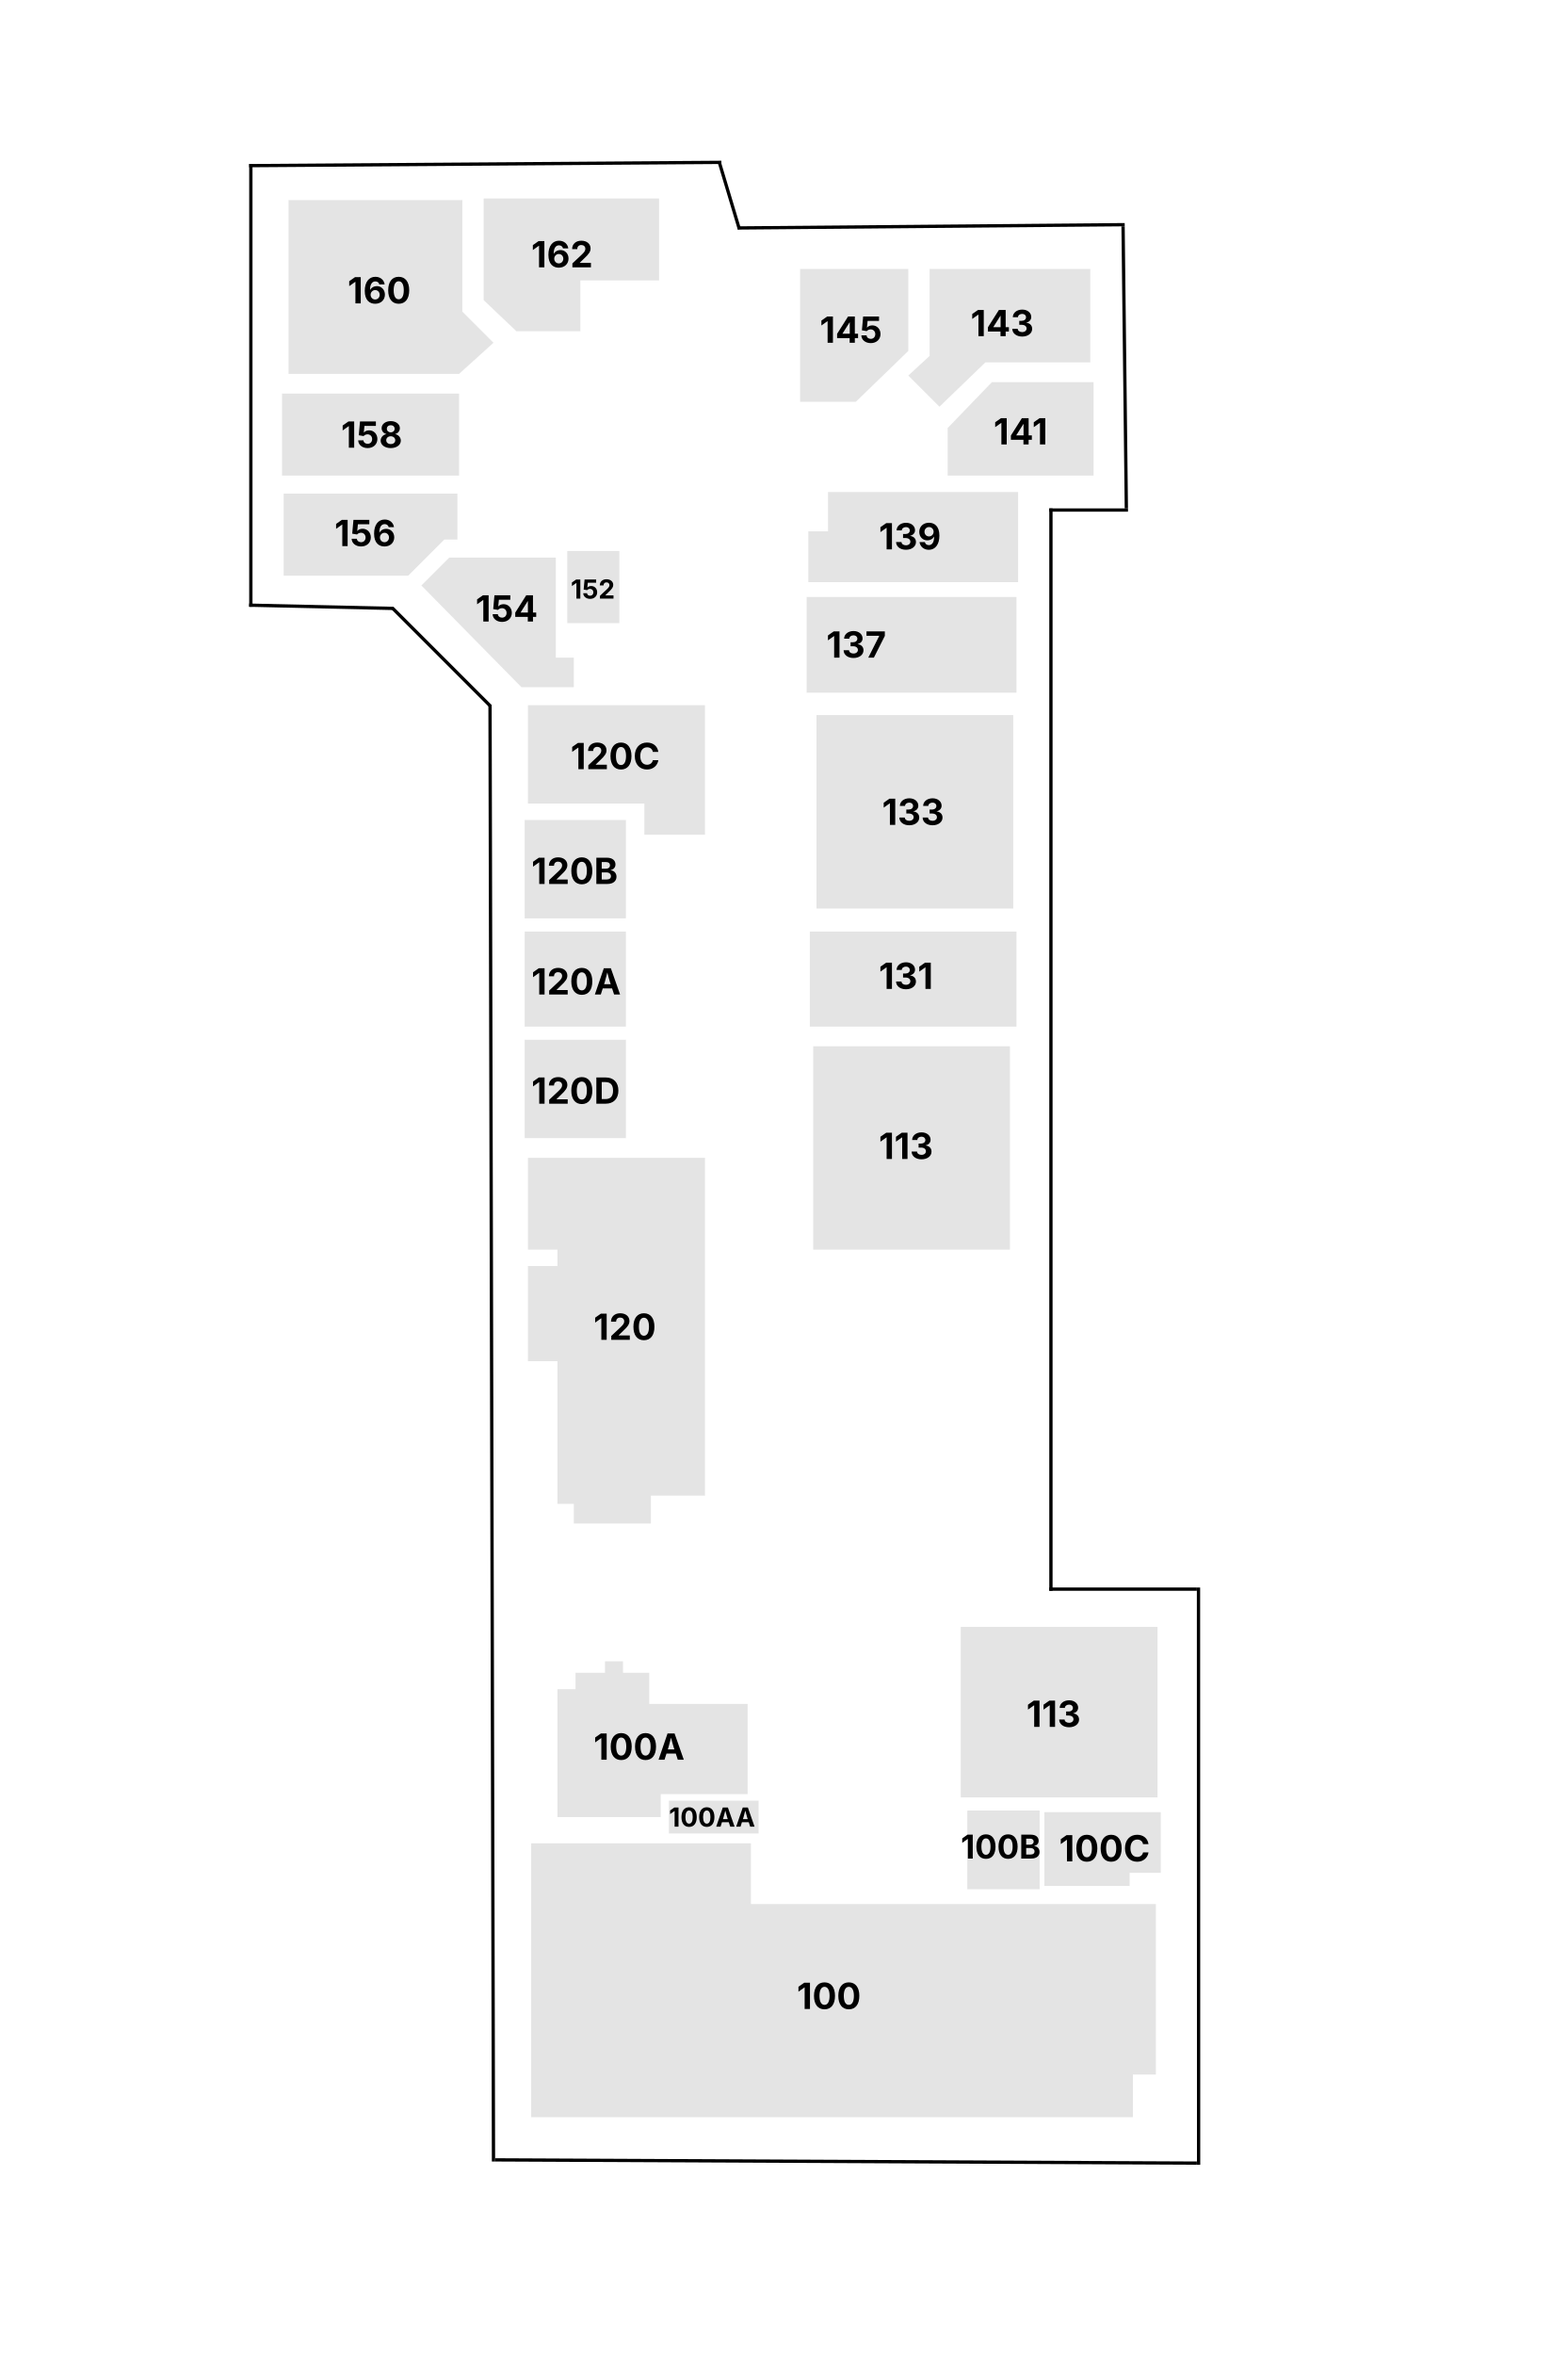
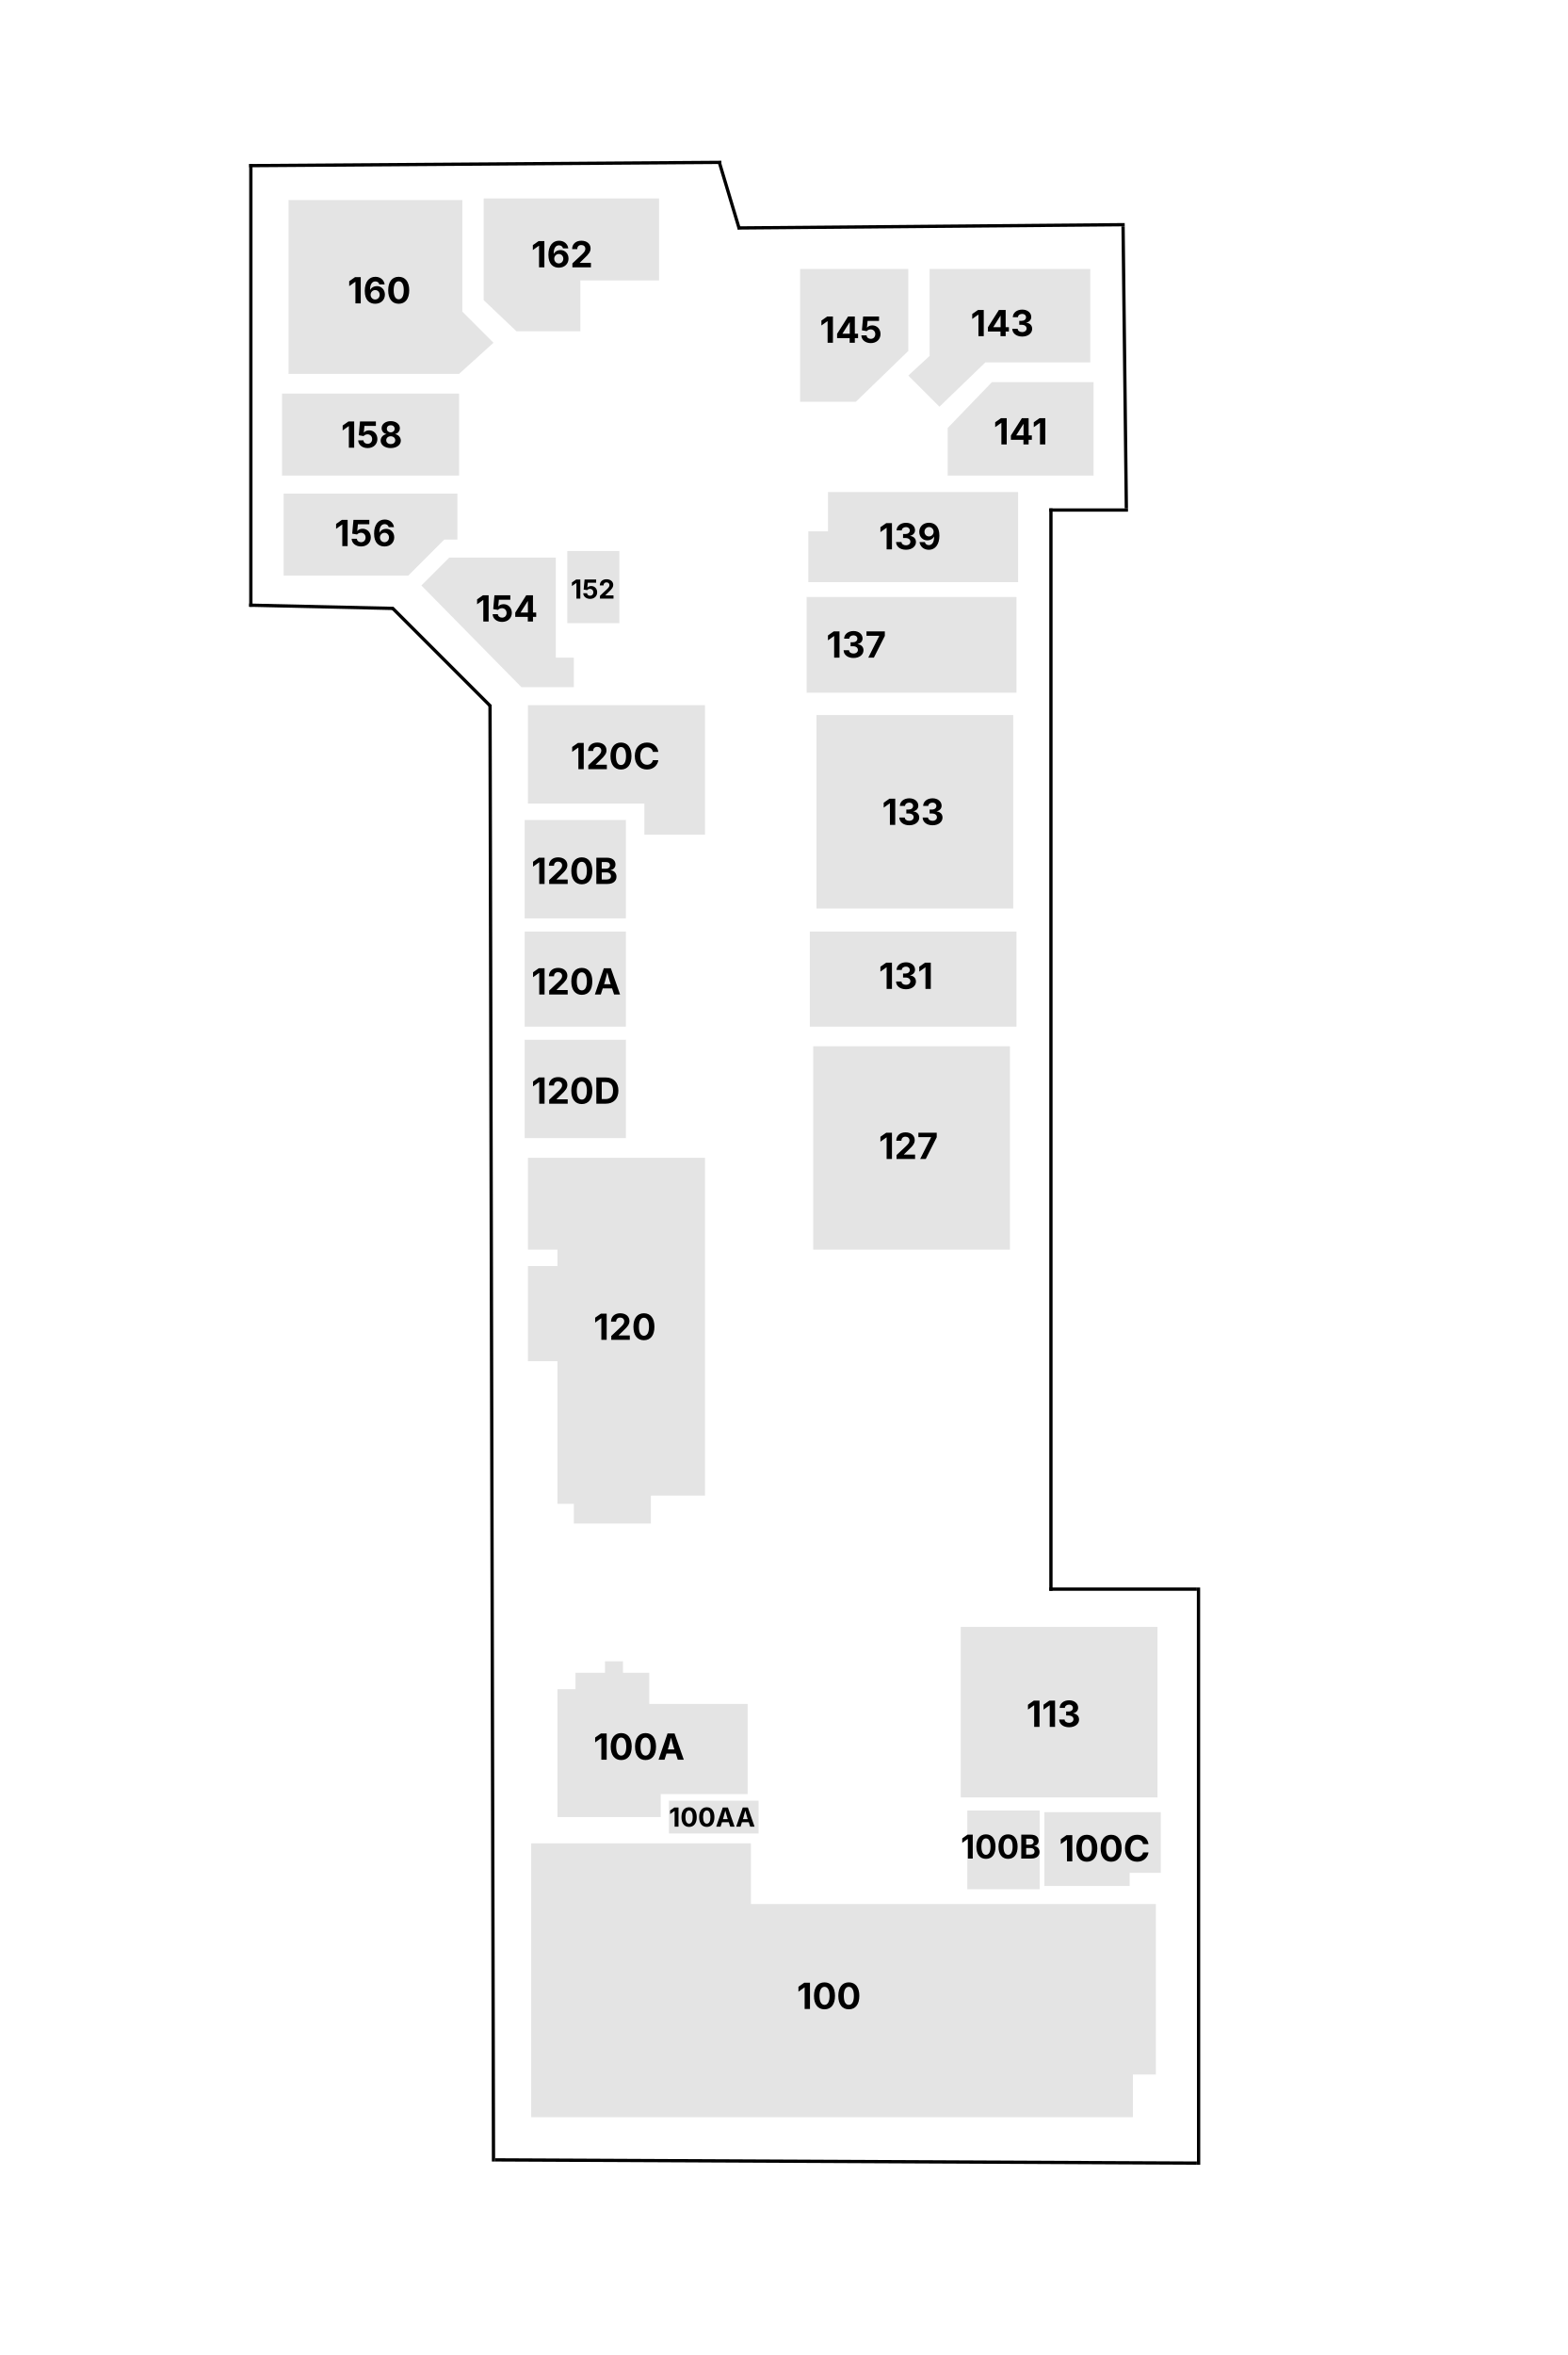
- <svg xmlns="http://www.w3.org/2000/svg" width="478" height="718" fill="none" viewBox="0 0 478 718">
+ <svg xmlns="http://www.w3.org/2000/svg" width="478" height="718" viewBox="0 0 478 718" fill="none">
  <g id="DESC_floor1_outline">
    <g id="room113">
-       <path id="room113_2" fill="#d9d9d9" d="M293 496h60v52h-60z" opacity=".7" />
-       <text xml:space="preserve" id="113" fill="#000" font-family="Inter" font-size="11" font-weight="bold" letter-spacing="0em" style="white-space:pre">
+       <rect id="room113_2" opacity="0.7" x="293" y="496" width="60" height="52" fill="#D9D9D9" />
+       <text id="113" fill="black" xml:space="preserve" style="white-space: pre" font-family="Inter" font-size="11" font-weight="bold" letter-spacing="0em">
        <tspan x="313" y="526.5">113</tspan>
      </text>
    </g>
    <g id="room127">
-       <path id="room127_2" fill="#d9d9d9" d="M248 319h60v62h-60z" opacity=".7" />
-       <text xml:space="preserve" id="127" fill="#000" font-family="Inter" font-size="11" font-weight="bold" letter-spacing="0em" style="white-space:pre">
-         <tspan x="268" y="353.346">113</tspan>
+       <rect id="room127_2" opacity="0.7" x="248" y="319" width="60" height="62" fill="#D9D9D9" />
+       <text id="127" fill="black" xml:space="preserve" style="white-space: pre" font-family="Inter" font-size="11" font-weight="bold" letter-spacing="0em">
+         <tspan x="268" y="353.346">127</tspan>
      </text>
    </g>
    <g id="room120D">
-       <path id="room120D_2" fill="#d9d9d9" d="M160 317h30.882v30H160z" opacity=".7" />
-       <text xml:space="preserve" id="120D" fill="#000" font-family="Inter" font-size="11" font-weight="bold" letter-spacing="0em" style="white-space:pre">
+       <rect id="room120D_2" opacity="0.7" x="160" y="317" width="30.882" height="30" fill="#D9D9D9" />
+       <text id="120D" fill="black" xml:space="preserve" style="white-space: pre" font-family="Inter" font-size="11" font-weight="bold" letter-spacing="0em">
        <tspan x="162.059" y="336.5">120D</tspan>
      </text>
    </g>
    <g id="room120A">
-       <path id="room120A_2" fill="#d9d9d9" d="M160 284h30.882v29H160z" opacity=".7" />
-       <text xml:space="preserve" id="120A" fill="#000" font-family="Inter" font-size="11" font-weight="bold" letter-spacing="0em" style="white-space:pre">
+       <rect id="room120A_2" opacity="0.7" x="160" y="284" width="30.882" height="29" fill="#D9D9D9" />
+       <text id="120A" fill="black" xml:space="preserve" style="white-space: pre" font-family="Inter" font-size="11" font-weight="bold" letter-spacing="0em">
        <tspan x="162.059" y="303.2">120A</tspan>
      </text>
    </g>
    <g id="room120B">
-       <path id="room120B_2" fill="#d9d9d9" d="M160 250h30.882v30H160z" opacity=".7" />
-       <text xml:space="preserve" id="120B" fill="#000" font-family="Inter" font-size="11" font-weight="bold" letter-spacing="0em" style="white-space:pre">
+       <rect id="room120B_2" opacity="0.7" x="160" y="250" width="30.882" height="30" fill="#D9D9D9" />
+       <text id="120B" fill="black" xml:space="preserve" style="white-space: pre" font-family="Inter" font-size="11" font-weight="bold" letter-spacing="0em">
        <tspan x="162.059" y="269.5">120B</tspan>
      </text>
    </g>
    <g id="room120B_3">
-       <path id="room120B_4" fill="#d9d9d9" d="M173 168h15.882v22H173z" opacity=".7" />
-       <text xml:space="preserve" id="120B_2" fill="#000" font-family="Inter" font-size="8" font-weight="bold" letter-spacing="0em" style="white-space:pre">
+       <rect id="room120B_4" opacity="0.7" x="173" y="168" width="15.882" height="22" fill="#D9D9D9" />
+       <text id="120B_2" fill="black" xml:space="preserve" style="white-space: pre" font-family="Inter" font-size="8" font-weight="bold" letter-spacing="0em">
        <tspan x="174.059" y="182.509">152</tspan>
      </text>
    </g>
    <g id="room100AA">
-       <path id="room100AA_2" fill="#d9d9d9" d="M204 549h27.353v10H204z" opacity=".7" />
-       <text xml:space="preserve" id="100AA" fill="#000" font-family="Inter" font-size="8" font-weight="bold" letter-spacing="0em" style="white-space:pre">
+       <rect id="room100AA_2" opacity="0.7" x="204" y="549" width="27.353" height="10" fill="#D9D9D9" />
+       <text id="100AA" fill="black" xml:space="preserve" style="white-space: pre" font-family="Inter" font-size="8" font-weight="bold" letter-spacing="0em">
        <tspan x="204" y="556.909">100AA</tspan>
      </text>
    </g>
    <g id="room100B">
-       <path id="room100B_2" fill="#d9d9d9" d="M295 552h22.059v24H295z" opacity=".7" />
-       <text xml:space="preserve" id="100B" fill="#000" font-family="Inter" font-size="10" font-weight="bold" letter-spacing="0em" style="white-space:pre">
+       <rect id="room100B_2" opacity="0.7" x="295" y="552" width="22.059" height="24" fill="#D9D9D9" />
+       <text id="100B" fill="black" xml:space="preserve" style="white-space: pre" font-family="Inter" font-size="10" font-weight="bold" letter-spacing="0em">
        <tspan x="293" y="566.636">100B</tspan>
      </text>
    </g>
    <g id="room133">
-       <path id="room133_2" fill="#d9d9d9" d="M249 218h60v59h-60z" opacity=".7" />
-       <text xml:space="preserve" id="127_2" fill="#000" font-family="Inter" font-size="11" font-weight="bold" letter-spacing="0em" style="white-space:pre">
+       <rect id="room133_2" opacity="0.7" x="249" y="218" width="60" height="59" fill="#D9D9D9" />
+       <text id="127_2" fill="black" xml:space="preserve" style="white-space: pre" font-family="Inter" font-size="11" font-weight="bold" letter-spacing="0em">
        <tspan x="269" y="251.5">133</tspan>
      </text>
    </g>
    <g id="room137">
-       <path id="room137_2" fill="#d9d9d9" d="M246 182h64v29.187h-64z" opacity=".7" />
-       <text xml:space="preserve" id="127_3" fill="#000" font-family="Inter" font-size="11" font-weight="bold" letter-spacing="0em" style="white-space:pre">
+       <rect id="room137_2" opacity="0.7" x="246" y="182" width="64" height="29.187" fill="#D9D9D9" />
+       <text id="127_3" fill="black" xml:space="preserve" style="white-space: pre" font-family="Inter" font-size="11" font-weight="bold" letter-spacing="0em">
        <tspan x="252" y="200.5">137</tspan>
      </text>
    </g>
    <g id="room158">
-       <path id="room158_2" fill="#d9d9d9" d="M86 120h54v25H86z" opacity=".7" />
-       <text xml:space="preserve" id="158" fill="#000" font-family="Inter" font-size="11" font-weight="bold" letter-spacing="0em" style="white-space:pre">
+       <rect id="room158_2" opacity="0.7" x="86" y="120" width="54" height="25" fill="#D9D9D9" />
+       <text id="158" fill="black" xml:space="preserve" style="white-space: pre" font-family="Inter" font-size="11" font-weight="bold" letter-spacing="0em">
        <tspan x="104" y="136.5">158</tspan>
      </text>
    </g>
    <g id="room131">
-       <path id="room131_2" fill="#d9d9d9" d="M246.967 284H310v29h-63.033z" opacity=".7" />
-       <text xml:space="preserve" id="127_4" fill="#000" font-family="Inter" font-size="11" font-weight="bold" letter-spacing="0em" style="white-space:pre">
+       <rect id="room131_2" opacity="0.7" x="246.967" y="284" width="63.033" height="29" fill="#D9D9D9" />
+       <text id="127_4" fill="black" xml:space="preserve" style="white-space: pre" font-family="Inter" font-size="11" font-weight="bold" letter-spacing="0em">
        <tspan x="268" y="301.5">131</tspan>
      </text>
    </g>
    <g id="room120">
-       <path id="room120_2" fill="#d9d9d9" d="M204.301 353H215v103h-16.5v8.5H175v-6h-5V415h-9v-29h9v-5h-9v-28z" opacity=".7" />
-       <text xml:space="preserve" id="128" fill="#000" font-family="Inter" font-size="11" font-weight="bold" letter-spacing="0em" style="white-space:pre">
+       <path id="room120_2" opacity="0.7" d="M204.301 353H215V426V456H198.5V464.5H175V458.5H170V415H161V386H170V381H161V353H204.301Z" fill="#D9D9D9" />
+       <text id="128" fill="black" xml:space="preserve" style="white-space: pre" font-family="Inter" font-size="11" font-weight="bold" letter-spacing="0em">
        <tspan x="181" y="408.5">120</tspan>
      </text>
    </g>
    <g id="room120C">
-       <path id="room120C_2" fill="#d9d9d9" d="M204.301 215H215v39.5h-18.5V245H161v-30z" opacity=".7" />
-       <text xml:space="preserve" id="120C" fill="#000" font-family="Inter" font-size="11" font-weight="bold" letter-spacing="0em" style="white-space:pre">
+       <path id="room120C_2" opacity="0.7" d="M204.301 215H215V233.374V254.5H196.5V245H175H161V215H204.301Z" fill="#D9D9D9" />
+       <text id="120C" fill="black" xml:space="preserve" style="white-space: pre" font-family="Inter" font-size="11" font-weight="bold" letter-spacing="0em">
        <tspan x="174" y="234.5">120C</tspan>
      </text>
    </g>
    <g id="room154">
-       <path id="room154_2" fill="#d9d9d9" d="M169.5 170v30.5h5.5v9h-16l-30.5-31 8.5-8.5z" opacity=".7" />
-       <text xml:space="preserve" id="154" fill="#000" font-family="Inter" font-size="11" font-weight="bold" letter-spacing="0em" style="white-space:pre">
+       <path id="room154_2" opacity="0.7" d="M169.5 170V200.5H175V209.5H159L128.5 178.5L137 170H169.5Z" fill="#D9D9D9" />
+       <text id="154" fill="black" xml:space="preserve" style="white-space: pre" font-family="Inter" font-size="11" font-weight="bold" letter-spacing="0em">
        <tspan x="145" y="189.5">154</tspan>
      </text>
    </g>
    <g id="room156">
-       <path id="room156_2" fill="#d9d9d9" d="M139.5 150.5v14h-4l-11 11h-38v-25z" opacity=".7" />
-       <text xml:space="preserve" id="156" fill="#000" font-family="Inter" font-size="11" font-weight="bold" letter-spacing="0em" style="white-space:pre">
+       <path id="room156_2" opacity="0.7" d="M139.5 150.5V164.5H135.5L124.5 175.5H86.5V150.5H139.5Z" fill="#D9D9D9" />
+       <text id="156" fill="black" xml:space="preserve" style="white-space: pre" font-family="Inter" font-size="11" font-weight="bold" letter-spacing="0em">
        <tspan x="102" y="166.5">156</tspan>
      </text>
    </g>
    <g id="room160">
-       <path id="room160_2" fill="#d9d9d9" d="M141 61v34l9.5 9.5L140 114H88V61z" opacity=".7" />
-       <text xml:space="preserve" id="160" fill="#000" font-family="Inter" font-size="11" font-weight="bold" letter-spacing="0em" style="white-space:pre">
+       <path id="room160_2" opacity="0.7" d="M141 61V95L150.5 104.5L140 114H88V86V61H141Z" fill="#D9D9D9" />
+       <text id="160" fill="black" xml:space="preserve" style="white-space: pre" font-family="Inter" font-size="11" font-weight="bold" letter-spacing="0em">
        <tspan x="106" y="92.5">160</tspan>
      </text>
    </g>
    <g id="room162">
-       <path id="room162_2" fill="#d9d9d9" d="M201 60.5v25h-24V101h-19.5l-10-9.5v-31z" opacity=".7" />
-       <text xml:space="preserve" id="162" fill="#000" font-family="Inter" font-size="11" font-weight="bold" letter-spacing="0em" style="white-space:pre">
+       <path id="room162_2" opacity="0.7" d="M201 60.5V85.5H177V101H157.5L147.5 91.5V60.5H201Z" fill="#D9D9D9" />
+       <text id="162" fill="black" xml:space="preserve" style="white-space: pre" font-family="Inter" font-size="11" font-weight="bold" letter-spacing="0em">
        <tspan x="162" y="81.5">162</tspan>
      </text>
    </g>
    <g id="room145">
-       <path id="room145_2" fill="#d9d9d9" d="M277 82v25l-16 15.5h-17V82z" opacity=".7" />
-       <text xml:space="preserve" id="145" fill="#000" font-family="Inter" font-size="11" font-weight="bold" letter-spacing="0em" style="white-space:pre">
+       <path id="room145_2" opacity="0.7" d="M277 82V107L261 122.5H244V114V82H277Z" fill="#D9D9D9" />
+       <text id="145" fill="black" xml:space="preserve" style="white-space: pre" font-family="Inter" font-size="11" font-weight="bold" letter-spacing="0em">
        <tspan x="250" y="104.5">145</tspan>
      </text>
    </g>
    <g id="room141">
-       <path id="room141_2" fill="#d9d9d9" d="M333.5 116.5V145H289v-14.5l13.5-14z" opacity=".7" />
-       <text xml:space="preserve" id="141" fill="#000" font-family="Inter" font-size="11" font-weight="bold" letter-spacing="0em" style="white-space:pre">
+       <path id="room141_2" opacity="0.7" d="M333.5 116.5V145H289V130.5L302.5 116.5H333.5Z" fill="#D9D9D9" />
+       <text id="141" fill="black" xml:space="preserve" style="white-space: pre" font-family="Inter" font-size="11" font-weight="bold" letter-spacing="0em">
        <tspan x="303" y="135.5">141</tspan>
      </text>
    </g>
    <g id="room143">
-       <path id="room143_2" fill="#d9d9d9" d="M332.5 82v28.5h-32l-14 13.5-9.5-9.5 6.5-6V82z" opacity=".7" />
-       <text xml:space="preserve" id="143" fill="#000" font-family="Inter" font-size="11" font-weight="bold" letter-spacing="0em" style="white-space:pre">
+       <path id="room143_2" opacity="0.7" d="M332.5 82V110.5H300.5L286.5 124L277 114.5L283.5 108.5V82H332.5Z" fill="#D9D9D9" />
+       <text id="143" fill="black" xml:space="preserve" style="white-space: pre" font-family="Inter" font-size="11" font-weight="bold" letter-spacing="0em">
        <tspan x="296" y="102.5">143</tspan>
      </text>
    </g>
    <g id="room139">
-       <path id="room139_2" fill="#d9d9d9" d="M310.5 150v27.5h-64V162h6v-12z" opacity=".7" />
-       <text xml:space="preserve" id="139" fill="#000" font-family="Inter" font-size="11" font-weight="bold" letter-spacing="0em" style="white-space:pre">
+       <path id="room139_2" opacity="0.7" d="M310.5 150V177.5H282.5H246.5V162H252.5V150H310.5Z" fill="#D9D9D9" />
+       <text id="139" fill="black" xml:space="preserve" style="white-space: pre" font-family="Inter" font-size="11" font-weight="bold" letter-spacing="0em">
        <tspan x="268" y="167.5">139</tspan>
      </text>
    </g>
    <g id="room100C">
-       <path id="room100C_2" fill="#d9d9d9" d="M354 552.5V571h-9.5v4h-26v-22.5z" opacity=".7" />
-       <text xml:space="preserve" id="100C" fill="#000" font-family="Inter" font-size="11" font-weight="bold" letter-spacing="0em" style="white-space:pre">
+       <path id="room100C_2" opacity="0.7" d="M354 552.5V571H344.5V575H318.5V552.5H354Z" fill="#D9D9D9" />
+       <text id="100C" fill="black" xml:space="preserve" style="white-space: pre" font-family="Inter" font-size="11" font-weight="bold" letter-spacing="0em">
        <tspan x="323" y="567.5">100C</tspan>
      </text>
    </g>
    <g id="room100A">
-       <path id="room100A_2" fill="#d9d9d9" d="M228 519.5V547h-26.5v7H170v-39h5.5v-5h9v-3.5h5.5v3.5h8v9.5z" opacity=".7" />
-       <text xml:space="preserve" id="100A" fill="#000" font-family="Inter" font-size="11" font-weight="bold" letter-spacing="0em" style="white-space:pre">
+       <path id="room100A_2" opacity="0.7" d="M228 519.5V547H201.5V554H170V515H175.5V510H184.5V506.5H190V510H198V519.5H228Z" fill="#D9D9D9" />
+       <text id="100A" fill="black" xml:space="preserve" style="white-space: pre" font-family="Inter" font-size="11" font-weight="bold" letter-spacing="0em">
        <tspan x="181" y="536.5">100A</tspan>
      </text>
    </g>
    <g id="room100">
-       <path id="room100_2" fill="#d9d9d9" d="M229 562v18.5h123.5v52h-7v13H162V562z" opacity=".7" />
-       <text xml:space="preserve" id="100" fill="#000" font-family="Inter" font-size="11" font-weight="bold" letter-spacing="0em" style="white-space:pre">
+       <path id="room100_2" opacity="0.7" d="M229 562V580.5H352.5V632.5H345.5V645.5H162V562H229Z" fill="#D9D9D9" />
+       <text id="100" fill="black" xml:space="preserve" style="white-space: pre" font-family="Inter" font-size="11" font-weight="bold" letter-spacing="0em">
        <tspan x="243" y="612.5">100</tspan>
      </text>
    </g>
-     <g id="Lines" stroke="#000">
-       <path id="Line 1" d="M76.5 50v135" />
-       <path id="Line 2" d="m75.996 50.5 144.001-1" />
-       <path id="Line 3" d="m219.479 49.856 6 20" />
-       <path id="Line 4" d="m224.996 69.5 118-1" />
-       <path id="Line 5" d="m343.5 155.006-1-86" />
-       <path id="Line 6" d="M344 155.5h-24" />
-       <path id="Line 7" d="M320.5 155v330" />
-       <path id="Line 8" d="M320 484.5h45" />
-       <path id="Line 9" d="m365.5 484 .035 176" />
-       <path id="Line 10" d="m364.998 659.5-214-.991" />
-       <path id="Line 11" d="m150.5 659.001-1.06-444" />
-       <path id="Line 12" d="m149.646 215.354-30-30" />
-       <path id="Line 13" d="m119.989 185.5-44-1" />
+     <g id="Lines">
+       <line id="Line 1" x1="76.5" y1="50" x2="76.5" y2="185" stroke="black" />
+       <line id="Line 2" x1="75.996" y1="50.5" x2="219.997" y2="49.5" stroke="black" />
+       <line id="Line 3" x1="219.479" y1="49.856" x2="225.479" y2="69.856" stroke="black" />
+       <line id="Line 4" x1="224.996" y1="69.5" x2="342.996" y2="68.5" stroke="black" />
+       <line id="Line 5" x1="343.5" y1="155.006" x2="342.5" y2="69.006" stroke="black" />
+       <line id="Line 6" x1="344" y1="155.5" x2="320" y2="155.5" stroke="black" />
+       <line id="Line 7" x1="320.5" y1="155" x2="320.5" y2="485" stroke="black" />
+       <line id="Line 8" x1="320" y1="484.5" x2="365" y2="484.5" stroke="black" />
+       <line id="Line 9" x1="365.5" y1="484" x2="365.535" y2="660" stroke="black" />
+       <line id="Line 10" x1="364.998" y1="659.5" x2="150.998" y2="658.509" stroke="black" />
+       <line id="Line 11" x1="150.5" y1="659.001" x2="149.44" y2="215.001" stroke="black" />
+       <line id="Line 12" x1="149.646" y1="215.354" x2="119.646" y2="185.354" stroke="black" />
+       <line id="Line 13" x1="119.989" y1="185.5" x2="75.989" y2="184.5" stroke="black" />
    </g>
  </g>
</svg>
